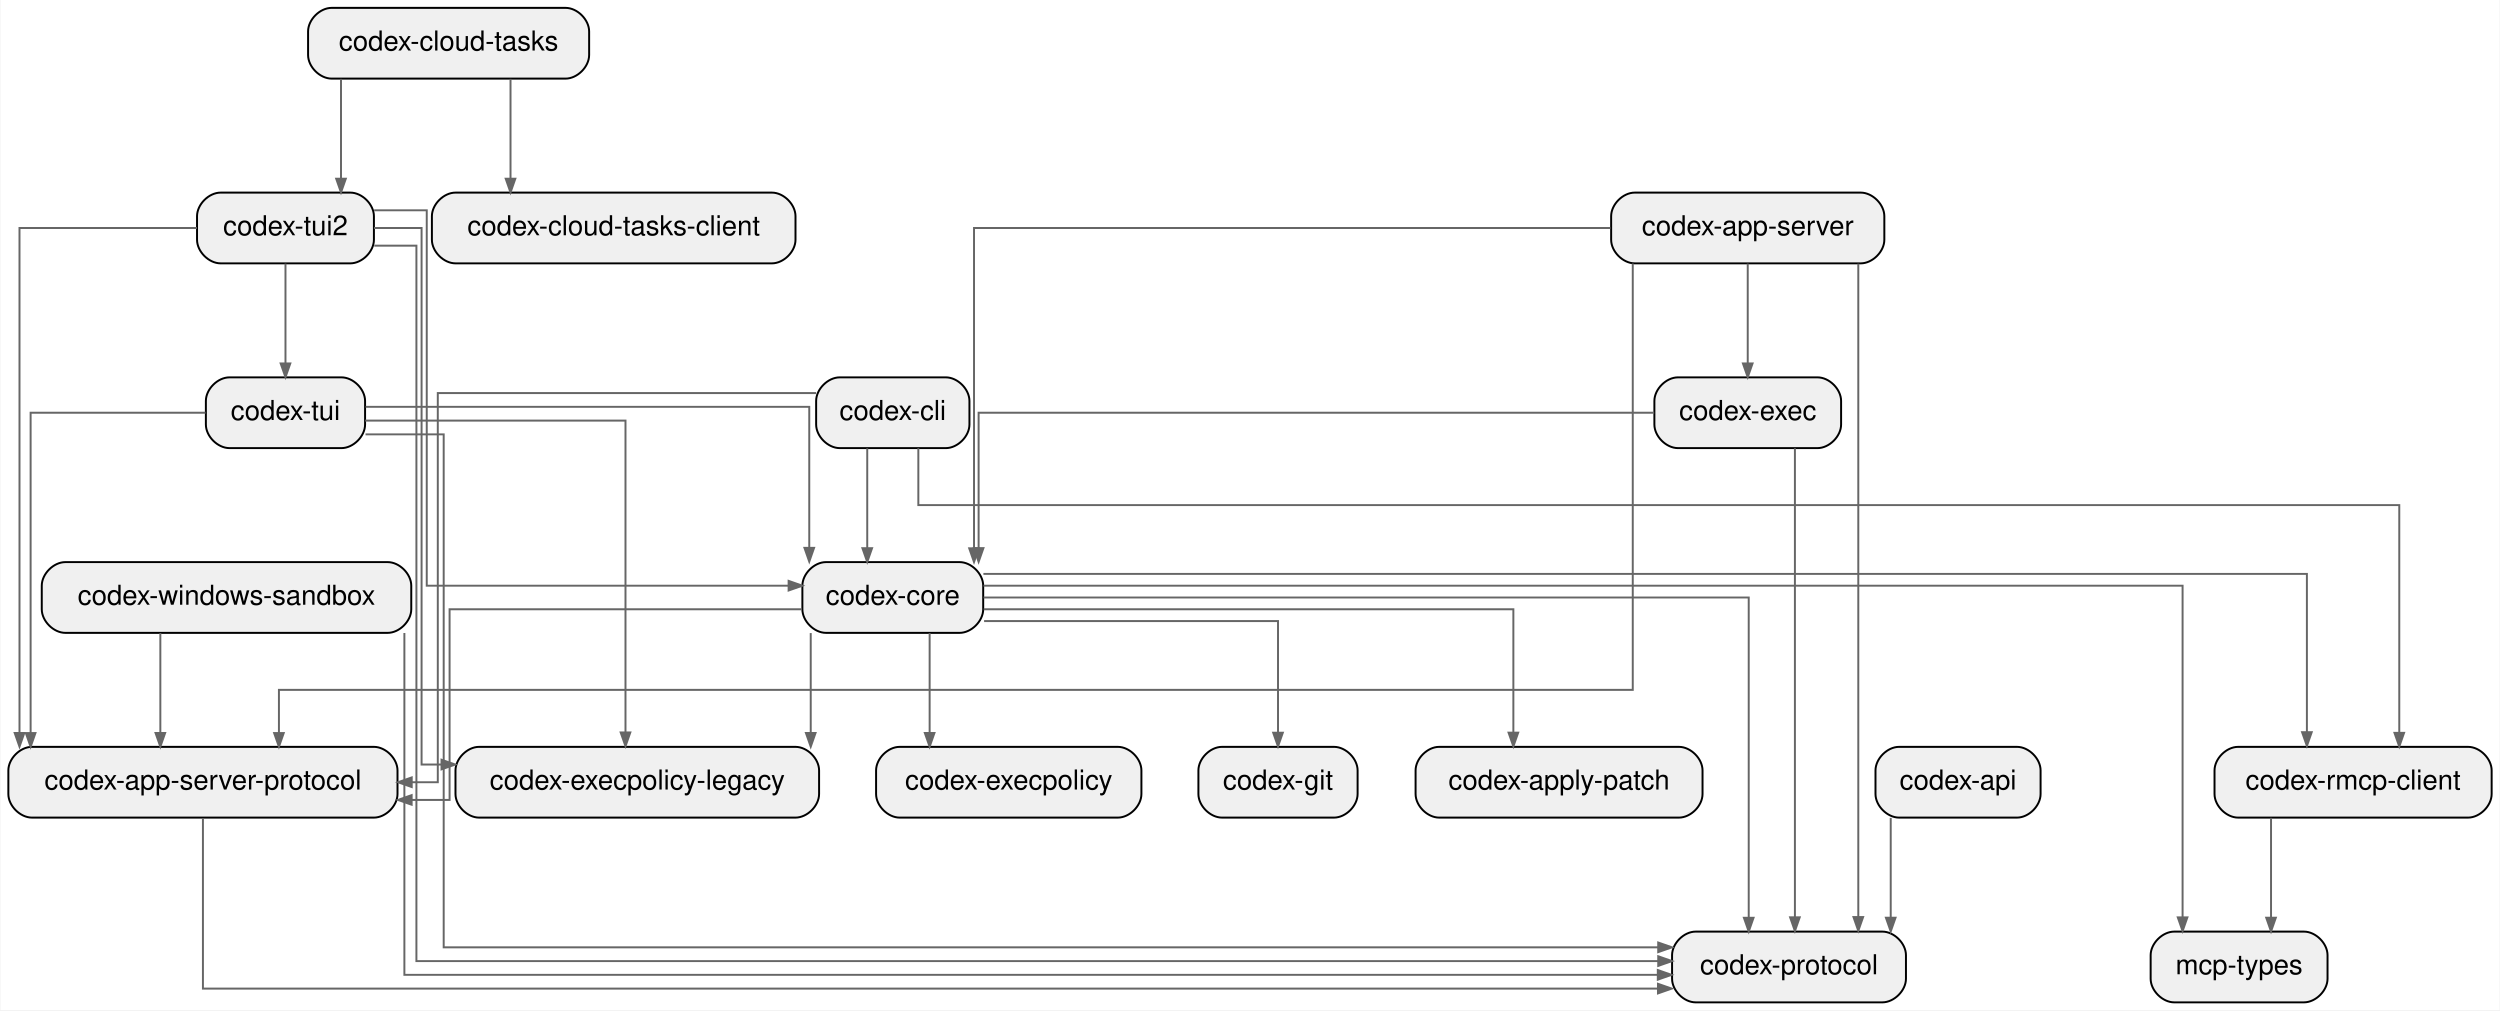
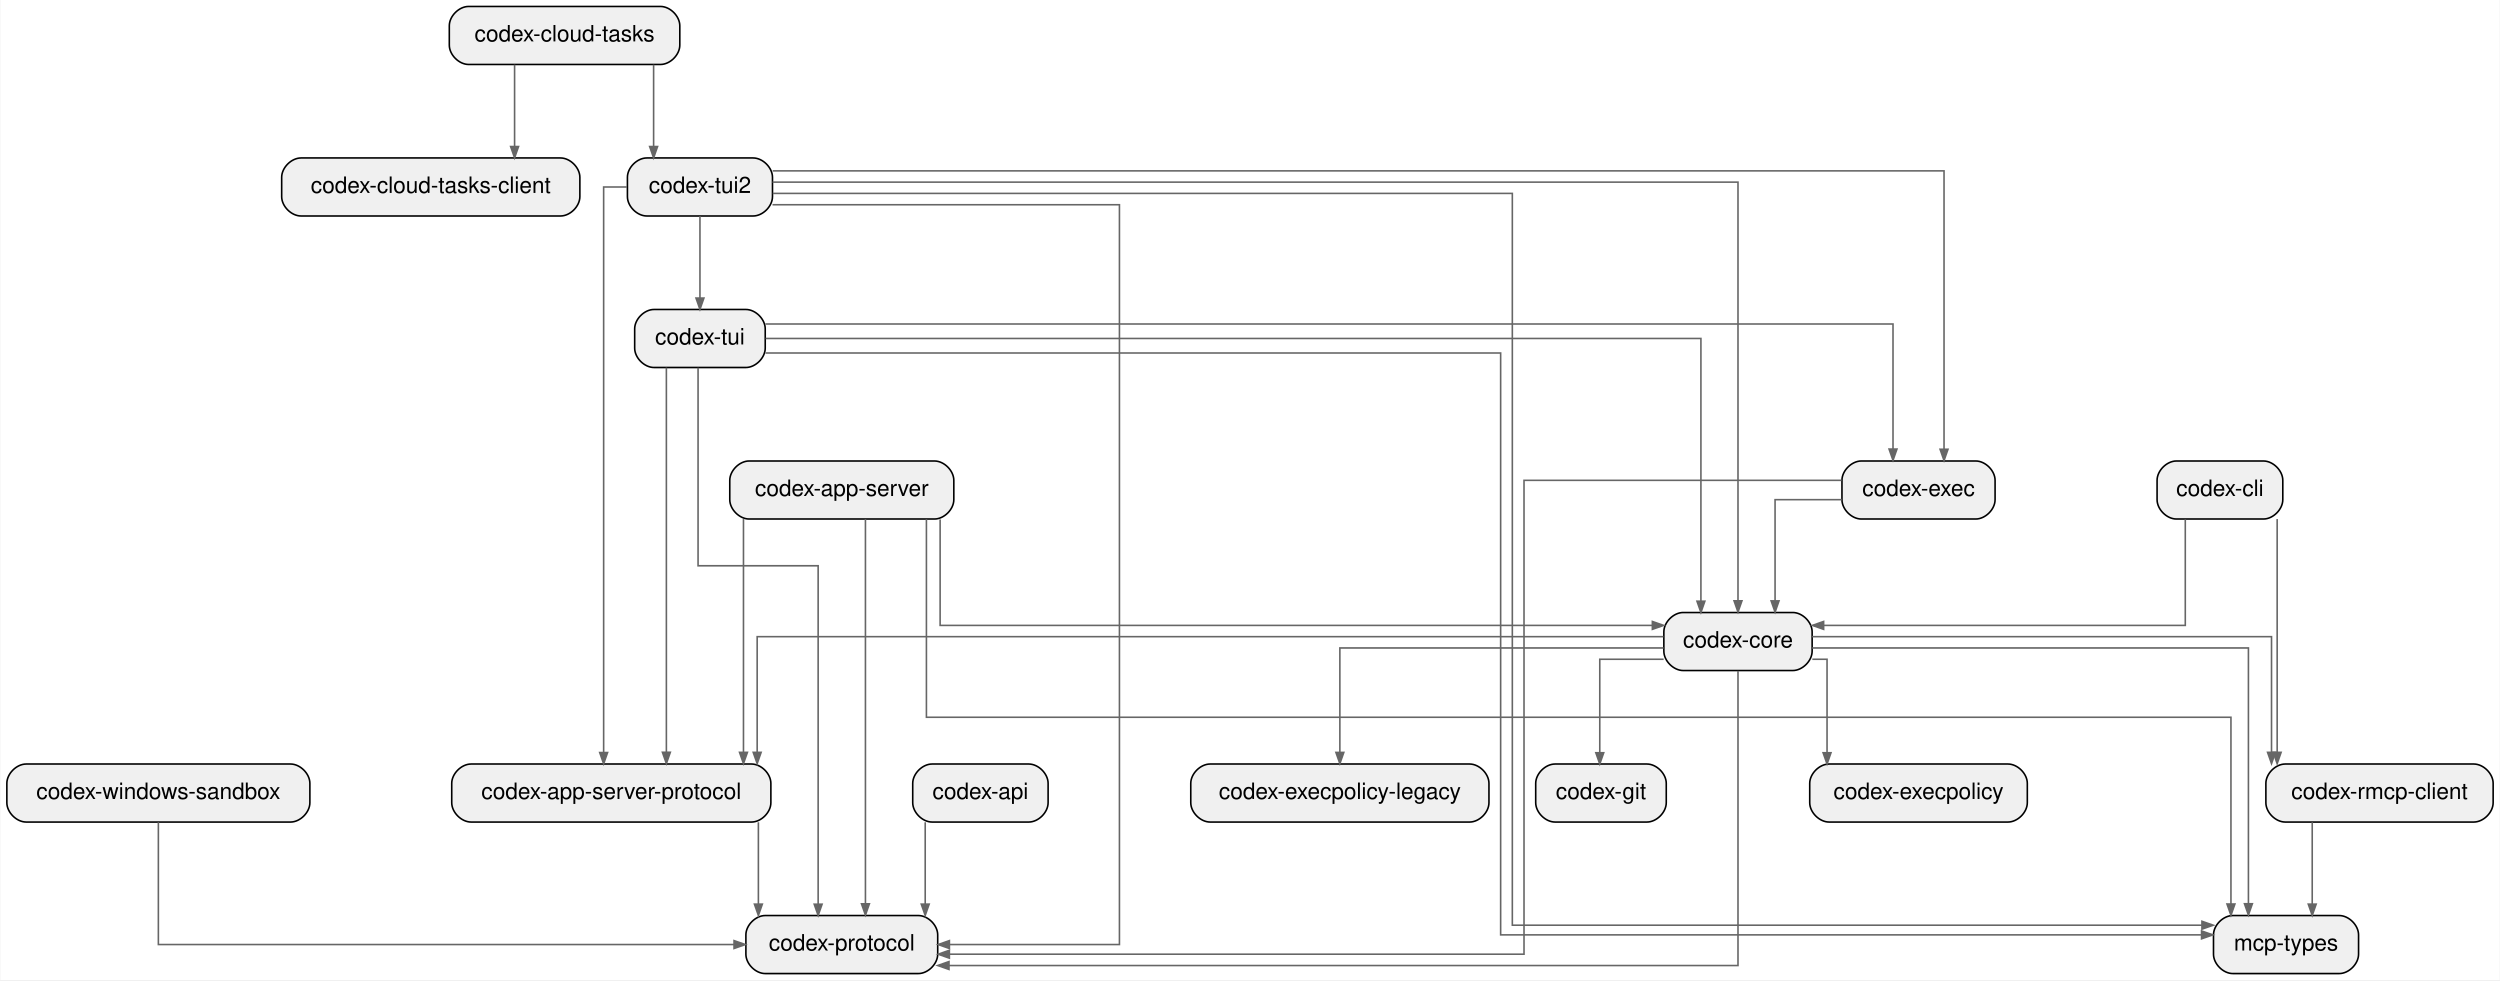
- <svg xmlns="http://www.w3.org/2000/svg" width="1272pt" height="514pt" viewBox="0.00 0.00 1271.50 514.00">
-   <g id="graph0" class="graph" transform="scale(1 1) rotate(0) translate(4 510)">
-     <polygon fill="white" stroke="transparent" points="-4,4 -4,-510 1267.5,-510 1267.5,4 -4,4" />
+ <svg xmlns="http://www.w3.org/2000/svg" width="1551pt" height="608pt" viewBox="0.00 0.00 1550.50 608.00">
+   <g id="graph0" class="graph" transform="scale(1 1) rotate(0) translate(4 604)">
+     <polygon fill="white" stroke="transparent" points="-4,4 -4,-604 1546.5,-604 1546.5,4 -4,4" />
    <g id="node1" class="node">
-       <path fill="#f0f0f0" stroke="black" d="M1022,-130C1022,-130 962,-130 962,-130 956,-130 950,-124 950,-118 950,-118 950,-106 950,-106 950,-100 956,-94 962,-94 962,-94 1022,-94 1022,-94 1028,-94 1034,-100 1034,-106 1034,-106 1034,-118 1034,-118 1034,-124 1028,-130 1022,-130" />
-       <text text-anchor="middle" x="992" y="-108.3" font-family="Helvetica,sans-Serif" font-size="14.00">codex-api</text>
+       <path fill="#f0f0f0" stroke="black" d="M634,-130C634,-130 574,-130 574,-130 568,-130 562,-124 562,-118 562,-118 562,-106 562,-106 562,-100 568,-94 574,-94 574,-94 634,-94 634,-94 640,-94 646,-100 646,-106 646,-106 646,-118 646,-118 646,-124 640,-130 634,-130" />
+       <text text-anchor="middle" x="604" y="-108.3" font-family="Helvetica,sans-Serif" font-size="14.00">codex-api</text>
+     </g>
+     <g id="node12" class="node">
+       <path fill="#f0f0f0" stroke="black" d="M565.5,-36C565.5,-36 470.5,-36 470.5,-36 464.5,-36 458.5,-30 458.5,-24 458.5,-24 458.5,-12 458.5,-12 458.5,-6 464.5,0 470.5,0 470.5,0 565.5,0 565.5,0 571.5,0 577.5,-6 577.5,-12 577.5,-12 577.5,-24 577.5,-24 577.5,-30 571.5,-36 565.5,-36" />
+       <text text-anchor="middle" x="518" y="-14.3" font-family="Helvetica,sans-Serif" font-size="14.00">codex-protocol</text>
+     </g>
+     <g id="edge1" class="edge">
+       <path fill="none" stroke="#666666" d="M569.75,-93.88C569.75,-93.88 569.75,-43.07 569.75,-43.07" />
+       <polygon fill="#666666" stroke="#666666" points="572.2,-43.07 569.75,-36.07 567.3,-43.07 572.2,-43.07" />
+     </g>
+     <g id="node2" class="node">
+       <path fill="#f0f0f0" stroke="black" d="M575.5,-318C575.5,-318 460.5,-318 460.5,-318 454.5,-318 448.5,-312 448.5,-306 448.5,-306 448.5,-294 448.5,-294 448.5,-288 454.5,-282 460.5,-282 460.5,-282 575.5,-282 575.5,-282 581.5,-282 587.5,-288 587.5,-294 587.5,-294 587.5,-306 587.5,-306 587.5,-312 581.5,-318 575.5,-318" />
+       <text text-anchor="middle" x="518" y="-296.3" font-family="Helvetica,sans-Serif" font-size="14.00">codex-app-server</text>
+     </g>
+     <g id="node3" class="node">
+       <path fill="#f0f0f0" stroke="black" d="M462,-130C462,-130 288,-130 288,-130 282,-130 276,-124 276,-118 276,-118 276,-106 276,-106 276,-100 282,-94 288,-94 288,-94 462,-94 462,-94 468,-94 474,-100 474,-106 474,-106 474,-118 474,-118 474,-124 468,-130 462,-130" />
+       <text text-anchor="middle" x="375" y="-108.3" font-family="Helvetica,sans-Serif" font-size="14.00">codex-app-server-protocol</text>
+     </g>
+     <g id="edge2" class="edge">
+       <path fill="none" stroke="#666666" d="M457,-281.97C457,-281.97 457,-137.25 457,-137.25" />
+       <polygon fill="#666666" stroke="#666666" points="459.45,-137.25 457,-130.25 454.55,-137.25 459.45,-137.25" />
+     </g>
+     <g id="node7" class="node">
+       <path fill="#f0f0f0" stroke="black" d="M1108,-224C1108,-224 1040,-224 1040,-224 1034,-224 1028,-218 1028,-212 1028,-212 1028,-200 1028,-200 1028,-194 1034,-188 1040,-188 1040,-188 1108,-188 1108,-188 1114,-188 1120,-194 1120,-200 1120,-200 1120,-212 1120,-212 1120,-218 1114,-224 1108,-224" />
+       <text text-anchor="middle" x="1074" y="-202.3" font-family="Helvetica,sans-Serif" font-size="14.00">codex-core</text>
+     </g>
+     <g id="edge3" class="edge">
+       <path fill="none" stroke="#666666" d="M579,-281.77C579,-257.07 579,-216 579,-216 579,-216 1020.88,-216 1020.88,-216" />
+       <polygon fill="#666666" stroke="#666666" points="1020.88,-218.45 1027.88,-216 1020.88,-213.55 1020.88,-218.45" />
+     </g>
+     <g id="edge4" class="edge">
+       <path fill="none" stroke="#666666" d="M532.67,-281.93C532.67,-281.93 532.67,-43.28 532.67,-43.28" />
+       <polygon fill="#666666" stroke="#666666" points="535.12,-43.28 532.67,-36.28 530.22,-43.28 535.12,-43.28" />
+     </g>
+     <g id="node17" class="node">
+       <path fill="#f0f0f0" stroke="black" d="M1447,-36C1447,-36 1381,-36 1381,-36 1375,-36 1369,-30 1369,-24 1369,-24 1369,-12 1369,-12 1369,-6 1375,0 1381,0 1381,0 1447,0 1447,0 1453,0 1459,-6 1459,-12 1459,-12 1459,-24 1459,-24 1459,-30 1453,-36 1447,-36" />
+       <text text-anchor="middle" x="1414" y="-14.3" font-family="Helvetica,sans-Serif" font-size="14.00">mcp-types</text>
+     </g>
+     <g id="edge5" class="edge">
+       <path fill="none" stroke="#666666" d="M570.5,-281.86C570.5,-243.77 570.5,-159 570.5,-159 570.5,-159 1379.83,-159 1379.83,-159 1379.83,-159 1379.83,-43.14 1379.83,-43.14" />
+       <polygon fill="#666666" stroke="#666666" points="1382.28,-43.14 1379.83,-36.14 1377.38,-43.14 1382.28,-43.14" />
+     </g>
+     <g id="edge6" class="edge">
+       <path fill="none" stroke="#666666" d="M466.25,-93.88C466.25,-93.88 466.25,-43.07 466.25,-43.07" />
+       <polygon fill="#666666" stroke="#666666" points="468.7,-43.07 466.25,-36.07 463.8,-43.07 468.7,-43.07" />
+     </g>
+     <g id="node4" class="node">
+       <path fill="#f0f0f0" stroke="black" d="M1400,-318C1400,-318 1346,-318 1346,-318 1340,-318 1334,-312 1334,-306 1334,-306 1334,-294 1334,-294 1334,-288 1340,-282 1346,-282 1346,-282 1400,-282 1400,-282 1406,-282 1412,-288 1412,-294 1412,-294 1412,-306 1412,-306 1412,-312 1406,-318 1400,-318" />
+       <text text-anchor="middle" x="1373" y="-296.3" font-family="Helvetica,sans-Serif" font-size="14.00">codex-cli</text>
+     </g>
+     <g id="edge7" class="edge">
+       <path fill="none" stroke="#666666" d="M1351.5,-281.77C1351.5,-257.07 1351.5,-216 1351.5,-216 1351.5,-216 1127.13,-216 1127.13,-216" />
+       <polygon fill="#666666" stroke="#666666" points="1127.14,-213.55 1120.13,-216 1127.13,-218.45 1127.14,-213.55" />
    </g>
    <g id="node13" class="node">
-       <path fill="#f0f0f0" stroke="black" d="M953.5,-36C953.5,-36 858.5,-36 858.5,-36 852.5,-36 846.5,-30 846.5,-24 846.5,-24 846.5,-12 846.5,-12 846.5,-6 852.5,0 858.5,0 858.5,0 953.5,0 953.5,0 959.5,0 965.5,-6 965.5,-12 965.5,-12 965.5,-24 965.5,-24 965.5,-30 959.5,-36 953.5,-36" />
-       <text text-anchor="middle" x="906" y="-14.3" font-family="Helvetica,sans-Serif" font-size="14.00">codex-protocol</text>
-     </g>
-     <g id="edge1" class="edge">
-       <path fill="none" stroke="#666666" d="M957.75,-93.88C957.75,-93.88 957.75,-43.07 957.75,-43.07" />
-       <polygon fill="#666666" stroke="#666666" points="960.2,-43.07 957.75,-36.07 955.3,-43.07 960.2,-43.07" />
-     </g>
-     <g id="node2" class="node">
-       <path fill="#f0f0f0" stroke="black" d="M942.5,-412C942.5,-412 827.5,-412 827.5,-412 821.5,-412 815.5,-406 815.5,-400 815.5,-400 815.5,-388 815.5,-388 815.5,-382 821.5,-376 827.5,-376 827.5,-376 942.5,-376 942.5,-376 948.5,-376 954.5,-382 954.5,-388 954.5,-388 954.5,-400 954.5,-400 954.5,-406 948.5,-412 942.5,-412" />
-       <text text-anchor="middle" x="885" y="-390.3" font-family="Helvetica,sans-Serif" font-size="14.00">codex-app-server</text>
-     </g>
-     <g id="node3" class="node">
-       <path fill="#f0f0f0" stroke="black" d="M186,-130C186,-130 12,-130 12,-130 6,-130 0,-124 0,-118 0,-118 0,-106 0,-106 0,-100 6,-94 12,-94 12,-94 186,-94 186,-94 192,-94 198,-100 198,-106 198,-106 198,-118 198,-118 198,-124 192,-130 186,-130" />
-       <text text-anchor="middle" x="99" y="-108.3" font-family="Helvetica,sans-Serif" font-size="14.00">codex-app-server-protocol</text>
-     </g>
-     <g id="edge2" class="edge">
-       <path fill="none" stroke="#666666" d="M826.5,-375.95C826.5,-320.92 826.5,-159 826.5,-159 826.5,-159 137.67,-159 137.67,-159 137.67,-159 137.67,-137.04 137.67,-137.04" />
-       <polygon fill="#666666" stroke="#666666" points="140.12,-137.04 137.67,-130.04 135.22,-137.04 140.12,-137.04" />
+       <path fill="#f0f0f0" stroke="black" d="M1530.5,-130C1530.5,-130 1413.5,-130 1413.5,-130 1407.5,-130 1401.5,-124 1401.5,-118 1401.5,-118 1401.5,-106 1401.5,-106 1401.5,-100 1407.5,-94 1413.5,-94 1413.5,-94 1530.5,-94 1530.5,-94 1536.5,-94 1542.5,-100 1542.5,-106 1542.5,-106 1542.5,-118 1542.5,-118 1542.5,-124 1536.5,-130 1530.5,-130" />
+       <text text-anchor="middle" x="1472" y="-108.3" font-family="Helvetica,sans-Serif" font-size="14.00">codex-rmcp-client</text>
+     </g>
+     <g id="edge8" class="edge">
+       <path fill="none" stroke="#666666" d="M1408.5,-281.97C1408.5,-281.97 1408.5,-137.25 1408.5,-137.25" />
+       <polygon fill="#666666" stroke="#666666" points="1410.95,-137.25 1408.5,-130.25 1406.05,-137.25 1410.95,-137.25" />
+     </g>
+     <g id="node5" class="node">
+       <path fill="#f0f0f0" stroke="black" d="M405.5,-600C405.5,-600 286.5,-600 286.5,-600 280.5,-600 274.5,-594 274.5,-588 274.5,-588 274.5,-576 274.5,-576 274.5,-570 280.5,-564 286.5,-564 286.5,-564 405.5,-564 405.5,-564 411.5,-564 417.5,-570 417.5,-576 417.5,-576 417.5,-588 417.5,-588 417.5,-594 411.5,-600 405.5,-600" />
+       <text text-anchor="middle" x="346" y="-578.3" font-family="Helvetica,sans-Serif" font-size="14.00">codex-cloud-tasks</text>
+     </g>
+     <g id="node6" class="node">
+       <path fill="#f0f0f0" stroke="black" d="M343.5,-506C343.5,-506 182.5,-506 182.5,-506 176.5,-506 170.5,-500 170.5,-494 170.5,-494 170.5,-482 170.5,-482 170.5,-476 176.5,-470 182.5,-470 182.5,-470 343.5,-470 343.5,-470 349.5,-470 355.5,-476 355.5,-482 355.5,-482 355.5,-494 355.5,-494 355.5,-500 349.5,-506 343.5,-506" />
+       <text text-anchor="middle" x="263" y="-484.3" font-family="Helvetica,sans-Serif" font-size="14.00">codex-cloud-tasks-client</text>
+     </g>
+     <g id="edge9" class="edge">
+       <path fill="none" stroke="#666666" d="M315,-563.88C315,-563.88 315,-513.07 315,-513.07" />
+       <polygon fill="#666666" stroke="#666666" points="317.45,-513.07 315,-506.07 312.55,-513.07 317.45,-513.07" />
+     </g>
+     <g id="node15" class="node">
+       <path fill="#f0f0f0" stroke="black" d="M463,-506C463,-506 397,-506 397,-506 391,-506 385,-500 385,-494 385,-494 385,-482 385,-482 385,-476 391,-470 397,-470 397,-470 463,-470 463,-470 469,-470 475,-476 475,-482 475,-482 475,-494 475,-494 475,-500 469,-506 463,-506" />
+       <text text-anchor="middle" x="430" y="-484.3" font-family="Helvetica,sans-Serif" font-size="14.00">codex-tui2</text>
+     </g>
+     <g id="edge10" class="edge">
+       <path fill="none" stroke="#666666" d="M401.25,-563.88C401.25,-563.88 401.25,-513.07 401.25,-513.07" />
+       <polygon fill="#666666" stroke="#666666" points="403.7,-513.07 401.25,-506.07 398.8,-513.07 403.7,-513.07" />
+     </g>
+     <g id="edge11" class="edge">
+       <path fill="none" stroke="#666666" d="M1027.76,-209C885.76,-209 465.5,-209 465.5,-209 465.5,-209 465.5,-137.24 465.5,-137.24" />
+       <polygon fill="#666666" stroke="#666666" points="467.95,-137.24 465.5,-130.24 463.05,-137.24 467.95,-137.24" />
+     </g>
+     <g id="node9" class="node">
+       <path fill="#f0f0f0" stroke="black" d="M1241.5,-130C1241.5,-130 1130.5,-130 1130.5,-130 1124.5,-130 1118.5,-124 1118.5,-118 1118.5,-118 1118.5,-106 1118.5,-106 1118.5,-100 1124.5,-94 1130.5,-94 1130.5,-94 1241.5,-94 1241.5,-94 1247.5,-94 1253.5,-100 1253.5,-106 1253.5,-106 1253.5,-118 1253.5,-118 1253.5,-124 1247.5,-130 1241.5,-130" />
+       <text text-anchor="middle" x="1186" y="-108.3" font-family="Helvetica,sans-Serif" font-size="14.00">codex-execpolicy</text>
+     </g>
+     <g id="edge12" class="edge">
+       <path fill="none" stroke="#666666" d="M1120.13,-195C1125.58,-195 1129.25,-195 1129.25,-195 1129.25,-195 1129.25,-137.01 1129.25,-137.01" />
+       <polygon fill="#666666" stroke="#666666" points="1131.7,-137.01 1129.25,-130.01 1126.8,-137.01 1131.7,-137.01" />
+     </g>
+     <g id="node10" class="node">
+       <path fill="#f0f0f0" stroke="black" d="M907.5,-130C907.5,-130 746.5,-130 746.5,-130 740.5,-130 734.5,-124 734.5,-118 734.5,-118 734.5,-106 734.5,-106 734.5,-100 740.5,-94 746.5,-94 746.5,-94 907.5,-94 907.5,-94 913.5,-94 919.5,-100 919.5,-106 919.5,-106 919.5,-118 919.5,-118 919.5,-124 913.5,-130 907.5,-130" />
+       <text text-anchor="middle" x="827" y="-108.3" font-family="Helvetica,sans-Serif" font-size="14.00">codex-execpolicy-legacy</text>
+     </g>
+     <g id="edge13" class="edge">
+       <path fill="none" stroke="#666666" d="M1027.83,-202C956.34,-202 827,-202 827,-202 827,-202 827,-137.21 827,-137.21" />
+       <polygon fill="#666666" stroke="#666666" points="829.45,-137.21 827,-130.21 824.55,-137.21 829.45,-137.21" />
+     </g>
+     <g id="node11" class="node">
+       <path fill="#f0f0f0" stroke="black" d="M1017.5,-130C1017.5,-130 960.5,-130 960.5,-130 954.5,-130 948.5,-124 948.5,-118 948.5,-118 948.5,-106 948.5,-106 948.5,-100 954.5,-94 960.5,-94 960.5,-94 1017.5,-94 1017.5,-94 1023.5,-94 1029.5,-100 1029.5,-106 1029.5,-106 1029.5,-118 1029.5,-118 1029.5,-124 1023.5,-130 1017.5,-130" />
+       <text text-anchor="middle" x="989" y="-108.3" font-family="Helvetica,sans-Serif" font-size="14.00">codex-git</text>
+     </g>
+     <g id="edge14" class="edge">
+       <path fill="none" stroke="#666666" d="M1027.86,-195C1007.57,-195 988.25,-195 988.25,-195 988.25,-195 988.25,-137.01 988.25,-137.01" />
+       <polygon fill="#666666" stroke="#666666" points="990.7,-137.01 988.25,-130.01 985.8,-137.01 990.7,-137.01" />
+     </g>
+     <g id="edge15" class="edge">
+       <path fill="none" stroke="#666666" d="M1074,-187.81C1074,-138.33 1074,-5 1074,-5 1074,-5 584.5,-5 584.5,-5" />
+       <polygon fill="#666666" stroke="#666666" points="584.5,-2.55 577.5,-5 584.5,-7.45 584.5,-2.55" />
+     </g>
+     <g id="edge16" class="edge">
+       <path fill="none" stroke="#666666" d="M1120.02,-209C1210.97,-209 1405,-209 1405,-209 1405,-209 1405,-137.24 1405,-137.24" />
+       <polygon fill="#666666" stroke="#666666" points="1407.45,-137.24 1405,-130.24 1402.55,-137.24 1407.45,-137.24" />
+     </g>
+     <g id="edge17" class="edge">
+       <path fill="none" stroke="#666666" d="M1120.05,-202C1207.87,-202 1390.67,-202 1390.67,-202 1390.67,-202 1390.67,-43.32 1390.67,-43.32" />
+       <polygon fill="#666666" stroke="#666666" points="1393.12,-43.32 1390.67,-36.32 1388.22,-43.32 1393.12,-43.32" />
    </g>
    <g id="node8" class="node">
-       <path fill="#f0f0f0" stroke="black" d="M484,-224C484,-224 416,-224 416,-224 410,-224 404,-218 404,-212 404,-212 404,-200 404,-200 404,-194 410,-188 416,-188 416,-188 484,-188 484,-188 490,-188 496,-194 496,-200 496,-200 496,-212 496,-212 496,-218 490,-224 484,-224" />
-       <text text-anchor="middle" x="450" y="-202.3" font-family="Helvetica,sans-Serif" font-size="14.00">codex-core</text>
-     </g>
-     <g id="edge3" class="edge">
-       <path fill="none" stroke="#666666" d="M815.07,-394C701.95,-394 491.33,-394 491.33,-394 491.33,-394 491.33,-231.03 491.33,-231.03" />
-       <polygon fill="#666666" stroke="#666666" points="493.78,-231.03 491.33,-224.03 488.88,-231.03 493.78,-231.03" />
-     </g>
-     <g id="node9" class="node">
-       <path fill="#f0f0f0" stroke="black" d="M920.5,-318C920.5,-318 849.5,-318 849.5,-318 843.5,-318 837.5,-312 837.5,-306 837.5,-306 837.5,-294 837.5,-294 837.5,-288 843.5,-282 849.5,-282 849.5,-282 920.5,-282 920.5,-282 926.5,-282 932.5,-288 932.5,-294 932.5,-294 932.5,-306 932.5,-306 932.5,-312 926.5,-318 920.5,-318" />
-       <text text-anchor="middle" x="885" y="-296.3" font-family="Helvetica,sans-Serif" font-size="14.00">codex-exec</text>
-     </g>
-     <g id="edge4" class="edge">
-       <path fill="none" stroke="#666666" d="M885,-375.88C885,-375.88 885,-325.07 885,-325.07" />
-       <polygon fill="#666666" stroke="#666666" points="887.45,-325.07 885,-318.07 882.55,-325.07 887.45,-325.07" />
-     </g>
-     <g id="edge5" class="edge">
-       <path fill="none" stroke="#666666" d="M941.25,-375.86C941.25,-375.86 941.25,-43.39 941.25,-43.39" />
-       <polygon fill="#666666" stroke="#666666" points="943.7,-43.39 941.25,-36.39 938.8,-43.39 943.7,-43.39" />
-     </g>
-     <g id="edge6" class="edge">
-       <path fill="none" stroke="#666666" d="M99,-93.71C99,-63.63 99,-7 99,-7 99,-7 839.33,-7 839.33,-7" />
-       <polygon fill="#666666" stroke="#666666" points="839.33,-9.45 846.33,-7 839.33,-4.55 839.33,-9.45" />
-     </g>
-     <g id="node4" class="node">
-       <path fill="#f0f0f0" stroke="black" d="M850,-130C850,-130 728,-130 728,-130 722,-130 716,-124 716,-118 716,-118 716,-106 716,-106 716,-100 722,-94 728,-94 728,-94 850,-94 850,-94 856,-94 862,-100 862,-106 862,-106 862,-118 862,-118 862,-124 856,-130 850,-130" />
-       <text text-anchor="middle" x="789" y="-108.3" font-family="Helvetica,sans-Serif" font-size="14.00">codex-apply-patch</text>
-     </g>
-     <g id="node5" class="node">
-       <path fill="#f0f0f0" stroke="black" d="M477,-318C477,-318 423,-318 423,-318 417,-318 411,-312 411,-306 411,-306 411,-294 411,-294 411,-288 417,-282 423,-282 423,-282 477,-282 477,-282 483,-282 489,-288 489,-294 489,-294 489,-306 489,-306 489,-312 483,-318 477,-318" />
-       <text text-anchor="middle" x="450" y="-296.3" font-family="Helvetica,sans-Serif" font-size="14.00">codex-cli</text>
-     </g>
-     <g id="edge7" class="edge">
-       <path fill="none" stroke="#666666" d="M410.99,-310C345.02,-310 218.5,-310 218.5,-310 218.5,-310 218.5,-112 218.5,-112 218.5,-112 205.23,-112 205.23,-112" />
-       <polygon fill="#666666" stroke="#666666" points="205.23,-109.55 198.23,-112 205.23,-114.45 205.23,-109.55" />
-     </g>
-     <g id="edge8" class="edge">
-       <path fill="none" stroke="#666666" d="M437,-281.88C437,-281.88 437,-231.07 437,-231.07" />
-       <polygon fill="#666666" stroke="#666666" points="439.45,-231.07 437,-224.07 434.55,-231.07 439.45,-231.07" />
+       <path fill="#f0f0f0" stroke="black" d="M1221.5,-318C1221.5,-318 1150.5,-318 1150.5,-318 1144.5,-318 1138.5,-312 1138.5,-306 1138.5,-306 1138.5,-294 1138.5,-294 1138.5,-288 1144.5,-282 1150.5,-282 1150.5,-282 1221.5,-282 1221.5,-282 1227.5,-282 1233.5,-288 1233.5,-294 1233.5,-294 1233.5,-306 1233.5,-306 1233.5,-312 1227.5,-318 1221.5,-318" />
+       <text text-anchor="middle" x="1186" y="-296.3" font-family="Helvetica,sans-Serif" font-size="14.00">codex-exec</text>
+     </g>
+     <g id="edge18" class="edge">
+       <path fill="none" stroke="#666666" d="M1138.37,-294C1117.21,-294 1097,-294 1097,-294 1097,-294 1097,-231.23 1097,-231.23" />
+       <polygon fill="#666666" stroke="#666666" points="1099.45,-231.23 1097,-224.23 1094.55,-231.23 1099.45,-231.23" />
+     </g>
+     <g id="edge19" class="edge">
+       <path fill="none" stroke="#666666" d="M1138.23,-306C1067,-306 941.25,-306 941.25,-306 941.25,-306 941.25,-12 941.25,-12 941.25,-12 584.74,-12 584.74,-12" />
+       <polygon fill="#666666" stroke="#666666" points="584.74,-9.55 577.74,-12 584.74,-14.45 584.74,-9.55" />
+     </g>
+     <g id="edge20" class="edge">
+       <path fill="none" stroke="#666666" d="M1430.25,-93.88C1430.25,-93.88 1430.25,-43.07 1430.25,-43.07" />
+       <polygon fill="#666666" stroke="#666666" points="1432.7,-43.07 1430.25,-36.07 1427.8,-43.07 1432.7,-43.07" />
    </g>
    <g id="node14" class="node">
-       <path fill="#f0f0f0" stroke="black" d="M1251.5,-130C1251.5,-130 1134.5,-130 1134.5,-130 1128.5,-130 1122.5,-124 1122.5,-118 1122.5,-118 1122.5,-106 1122.5,-106 1122.5,-100 1128.5,-94 1134.5,-94 1134.5,-94 1251.5,-94 1251.5,-94 1257.5,-94 1263.5,-100 1263.5,-106 1263.5,-106 1263.5,-118 1263.5,-118 1263.5,-124 1257.5,-130 1251.5,-130" />
-       <text text-anchor="middle" x="1193" y="-108.3" font-family="Helvetica,sans-Serif" font-size="14.00">codex-rmcp-client</text>
-     </g>
-     <g id="edge9" class="edge">
-       <path fill="none" stroke="#666666" d="M463,-281.96C463,-268.71 463,-253 463,-253 463,-253 1216.5,-253 1216.5,-253 1216.5,-253 1216.5,-137.14 1216.5,-137.14" />
-       <polygon fill="#666666" stroke="#666666" points="1218.95,-137.14 1216.5,-130.14 1214.05,-137.14 1218.95,-137.14" />
-     </g>
-     <g id="node6" class="node">
-       <path fill="#f0f0f0" stroke="black" d="M283.5,-506C283.5,-506 164.5,-506 164.5,-506 158.5,-506 152.5,-500 152.5,-494 152.5,-494 152.5,-482 152.5,-482 152.5,-476 158.5,-470 164.5,-470 164.5,-470 283.5,-470 283.5,-470 289.5,-470 295.5,-476 295.5,-482 295.5,-482 295.5,-494 295.5,-494 295.5,-500 289.5,-506 283.5,-506" />
-       <text text-anchor="middle" x="224" y="-484.3" font-family="Helvetica,sans-Serif" font-size="14.00">codex-cloud-tasks</text>
-     </g>
-     <g id="node7" class="node">
-       <path fill="#f0f0f0" stroke="black" d="M388.5,-412C388.5,-412 227.5,-412 227.5,-412 221.5,-412 215.5,-406 215.5,-400 215.5,-400 215.5,-388 215.5,-388 215.5,-382 221.5,-376 227.5,-376 227.5,-376 388.5,-376 388.5,-376 394.5,-376 400.5,-382 400.5,-388 400.5,-388 400.5,-400 400.5,-400 400.5,-406 394.5,-412 388.5,-412" />
-       <text text-anchor="middle" x="308" y="-390.3" font-family="Helvetica,sans-Serif" font-size="14.00">codex-cloud-tasks-client</text>
-     </g>
-     <g id="edge10" class="edge">
-       <path fill="none" stroke="#666666" d="M255.5,-469.88C255.5,-469.88 255.5,-419.07 255.5,-419.07" />
-       <polygon fill="#666666" stroke="#666666" points="257.95,-419.07 255.5,-412.07 253.05,-419.07 257.95,-419.07" />
+       <path fill="#f0f0f0" stroke="black" d="M458.5,-412C458.5,-412 401.5,-412 401.5,-412 395.5,-412 389.5,-406 389.5,-400 389.5,-400 389.5,-388 389.5,-388 389.5,-382 395.5,-376 401.5,-376 401.5,-376 458.5,-376 458.5,-376 464.5,-376 470.5,-382 470.5,-388 470.5,-388 470.5,-400 470.5,-400 470.5,-406 464.5,-412 458.5,-412" />
+       <text text-anchor="middle" x="430" y="-390.3" font-family="Helvetica,sans-Serif" font-size="14.00">codex-tui</text>
+     </g>
+     <g id="edge21" class="edge">
+       <path fill="none" stroke="#666666" d="M409.17,-375.93C409.17,-375.93 409.17,-137.28 409.17,-137.28" />
+       <polygon fill="#666666" stroke="#666666" points="411.62,-137.28 409.17,-130.28 406.72,-137.28 411.62,-137.28" />
+     </g>
+     <g id="edge22" class="edge">
+       <path fill="none" stroke="#666666" d="M470.75,-394C608.9,-394 1051,-394 1051,-394 1051,-394 1051,-231.03 1051,-231.03" />
+       <polygon fill="#666666" stroke="#666666" points="1053.45,-231.03 1051,-224.03 1048.55,-231.03 1053.45,-231.03" />
+     </g>
+     <g id="edge23" class="edge">
+       <path fill="none" stroke="#666666" d="M470.58,-403C625.4,-403 1170.17,-403 1170.17,-403 1170.17,-403 1170.17,-325.41 1170.17,-325.41" />
+       <polygon fill="#666666" stroke="#666666" points="1172.62,-325.41 1170.17,-318.41 1167.72,-325.41 1172.62,-325.41" />
+     </g>
+     <g id="edge24" class="edge">
+       <path fill="none" stroke="#666666" d="M428.83,-375.86C428.83,-337.77 428.83,-253 428.83,-253 428.83,-253 503.33,-253 503.33,-253 503.33,-253 503.33,-43.05 503.33,-43.05" />
+       <polygon fill="#666666" stroke="#666666" points="505.78,-43.05 503.33,-36.05 500.88,-43.05 505.78,-43.05" />
+     </g>
+     <g id="edge25" class="edge">
+       <path fill="none" stroke="#666666" d="M470.65,-385C589.29,-385 926.75,-385 926.75,-385 926.75,-385 926.75,-24 926.75,-24 926.75,-24 1361.6,-24 1361.6,-24" />
+       <polygon fill="#666666" stroke="#666666" points="1361.6,-26.45 1368.6,-24 1361.6,-21.55 1361.6,-26.45" />
+     </g>
+     <g id="edge26" class="edge">
+       <path fill="none" stroke="#666666" d="M384.71,-488C376.38,-488 370.25,-488 370.25,-488 370.25,-488 370.25,-137.14 370.25,-137.14" />
+       <polygon fill="#666666" stroke="#666666" points="372.7,-137.14 370.25,-130.14 367.8,-137.14 372.7,-137.14" />
+     </g>
+     <g id="edge27" class="edge">
+       <path fill="none" stroke="#666666" d="M475.03,-491C621.35,-491 1074,-491 1074,-491 1074,-491 1074,-231.26 1074,-231.26" />
+       <polygon fill="#666666" stroke="#666666" points="1076.45,-231.26 1074,-224.26 1071.55,-231.26 1076.45,-231.26" />
+     </g>
+     <g id="edge28" class="edge">
+       <path fill="none" stroke="#666666" d="M475.12,-498C640.2,-498 1201.83,-498 1201.83,-498 1201.83,-498 1201.83,-325.27 1201.83,-325.27" />
+       <polygon fill="#666666" stroke="#666666" points="1204.28,-325.27 1201.83,-318.27 1199.38,-325.27 1204.28,-325.27" />
+     </g>
+     <g id="edge29" class="edge">
+       <path fill="none" stroke="#666666" d="M475.03,-477C549.52,-477 690.25,-477 690.25,-477 690.25,-477 690.25,-18 690.25,-18 690.25,-18 584.76,-18 584.76,-18" />
+       <polygon fill="#666666" stroke="#666666" points="584.76,-15.55 577.76,-18 584.76,-20.45 584.76,-15.55" />
+     </g>
+     <g id="edge30" class="edge">
+       <path fill="none" stroke="#666666" d="M430,-469.88C430,-469.88 430,-419.07 430,-419.07" />
+       <polygon fill="#666666" stroke="#666666" points="432.45,-419.07 430,-412.07 427.55,-419.07 432.45,-419.07" />
+     </g>
+     <g id="edge31" class="edge">
+       <path fill="none" stroke="#666666" d="M475.17,-484C598.88,-484 934,-484 934,-484 934,-484 934,-30 934,-30 934,-30 1361.84,-30 1361.84,-30" />
+       <polygon fill="#666666" stroke="#666666" points="1361.84,-32.45 1368.84,-30 1361.84,-27.55 1361.84,-32.45" />
    </g>
    <g id="node16" class="node">
-       <path fill="#f0f0f0" stroke="black" d="M174,-412C174,-412 108,-412 108,-412 102,-412 96,-406 96,-400 96,-400 96,-388 96,-388 96,-382 102,-376 108,-376 108,-376 174,-376 174,-376 180,-376 186,-382 186,-388 186,-388 186,-400 186,-400 186,-406 180,-412 174,-412" />
-       <text text-anchor="middle" x="141" y="-390.3" font-family="Helvetica,sans-Serif" font-size="14.00">codex-tui2</text>
-     </g>
-     <g id="edge11" class="edge">
-       <path fill="none" stroke="#666666" d="M169.25,-469.88C169.25,-469.88 169.25,-419.07 169.25,-419.07" />
-       <polygon fill="#666666" stroke="#666666" points="171.7,-419.07 169.25,-412.07 166.8,-419.07 171.7,-419.07" />
-     </g>
-     <g id="edge12" class="edge">
-       <path fill="none" stroke="#666666" d="M403.82,-200C337.85,-200 224.5,-200 224.5,-200 224.5,-200 224.5,-103 224.5,-103 224.5,-103 205.19,-103 205.19,-103" />
-       <polygon fill="#666666" stroke="#666666" points="205.19,-100.55 198.19,-103 205.19,-105.45 205.19,-100.55" />
-     </g>
-     <g id="edge13" class="edge">
-       <path fill="none" stroke="#666666" d="M496.25,-200C583.95,-200 765.75,-200 765.75,-200 765.75,-200 765.75,-137.23 765.75,-137.23" />
-       <polygon fill="#666666" stroke="#666666" points="768.2,-137.23 765.75,-130.23 763.3,-137.23 768.2,-137.23" />
-     </g>
-     <g id="node10" class="node">
-       <path fill="#f0f0f0" stroke="black" d="M564.5,-130C564.5,-130 453.5,-130 453.5,-130 447.5,-130 441.5,-124 441.5,-118 441.5,-118 441.5,-106 441.5,-106 441.5,-100 447.5,-94 453.5,-94 453.5,-94 564.5,-94 564.5,-94 570.5,-94 576.5,-100 576.5,-106 576.5,-106 576.5,-118 576.5,-118 576.5,-124 570.5,-130 564.5,-130" />
-       <text text-anchor="middle" x="509" y="-108.3" font-family="Helvetica,sans-Serif" font-size="14.00">codex-execpolicy</text>
-     </g>
-     <g id="edge14" class="edge">
-       <path fill="none" stroke="#666666" d="M468.75,-187.88C468.75,-187.88 468.75,-137.07 468.75,-137.07" />
-       <polygon fill="#666666" stroke="#666666" points="471.2,-137.07 468.75,-130.07 466.3,-137.07 471.2,-137.07" />
-     </g>
-     <g id="node11" class="node">
-       <path fill="#f0f0f0" stroke="black" d="M400.5,-130C400.5,-130 239.5,-130 239.5,-130 233.5,-130 227.5,-124 227.5,-118 227.5,-118 227.5,-106 227.5,-106 227.5,-100 233.5,-94 239.5,-94 239.5,-94 400.5,-94 400.5,-94 406.5,-94 412.5,-100 412.5,-106 412.5,-106 412.5,-118 412.5,-118 412.5,-124 406.5,-130 400.5,-130" />
-       <text text-anchor="middle" x="320" y="-108.3" font-family="Helvetica,sans-Serif" font-size="14.00">codex-execpolicy-legacy</text>
-     </g>
-     <g id="edge15" class="edge">
-       <path fill="none" stroke="#666666" d="M408.25,-187.88C408.25,-187.88 408.25,-137.07 408.25,-137.07" />
-       <polygon fill="#666666" stroke="#666666" points="410.7,-137.07 408.25,-130.07 405.8,-137.07 410.7,-137.07" />
-     </g>
-     <g id="node12" class="node">
-       <path fill="#f0f0f0" stroke="black" d="M674.5,-130C674.5,-130 617.5,-130 617.5,-130 611.5,-130 605.5,-124 605.5,-118 605.5,-118 605.5,-106 605.5,-106 605.5,-100 611.5,-94 617.5,-94 617.5,-94 674.5,-94 674.5,-94 680.5,-94 686.5,-100 686.5,-106 686.5,-106 686.5,-118 686.5,-118 686.5,-124 680.5,-130 674.5,-130" />
-       <text text-anchor="middle" x="646" y="-108.3" font-family="Helvetica,sans-Serif" font-size="14.00">codex-git</text>
-     </g>
-     <g id="edge16" class="edge">
-       <path fill="none" stroke="#666666" d="M496.45,-194C554.41,-194 646,-194 646,-194 646,-194 646,-137.2 646,-137.2" />
-       <polygon fill="#666666" stroke="#666666" points="648.45,-137.2 646,-130.2 643.55,-137.2 648.45,-137.2" />
-     </g>
-     <g id="edge17" class="edge">
-       <path fill="none" stroke="#666666" d="M496.19,-206C608.28,-206 885.5,-206 885.5,-206 885.5,-206 885.5,-43.03 885.5,-43.03" />
-       <polygon fill="#666666" stroke="#666666" points="887.95,-43.03 885.5,-36.03 883.05,-43.03 887.95,-43.03" />
-     </g>
-     <g id="edge18" class="edge">
-       <path fill="none" stroke="#666666" d="M496.1,-218C654.9,-218 1169.5,-218 1169.5,-218 1169.5,-218 1169.5,-137.46 1169.5,-137.46" />
-       <polygon fill="#666666" stroke="#666666" points="1171.95,-137.46 1169.5,-130.46 1167.05,-137.46 1171.95,-137.46" />
-     </g>
-     <g id="node18" class="node">
-       <path fill="#f0f0f0" stroke="black" d="M1168,-36C1168,-36 1102,-36 1102,-36 1096,-36 1090,-30 1090,-24 1090,-24 1090,-12 1090,-12 1090,-6 1096,0 1102,0 1102,0 1168,0 1168,0 1174,0 1180,-6 1180,-12 1180,-12 1180,-24 1180,-24 1180,-30 1174,-36 1168,-36" />
-       <text text-anchor="middle" x="1135" y="-14.3" font-family="Helvetica,sans-Serif" font-size="14.00">mcp-types</text>
-     </g>
-     <g id="edge19" class="edge">
-       <path fill="none" stroke="#666666" d="M496.15,-212C645.52,-212 1106.25,-212 1106.25,-212 1106.25,-212 1106.25,-43.25 1106.25,-43.25" />
-       <polygon fill="#666666" stroke="#666666" points="1108.7,-43.25 1106.25,-36.25 1103.8,-43.25 1108.7,-43.25" />
-     </g>
-     <g id="edge20" class="edge">
-       <path fill="none" stroke="#666666" d="M837.41,-300C733.12,-300 493.67,-300 493.67,-300 493.67,-300 493.67,-231.12 493.67,-231.12" />
-       <polygon fill="#666666" stroke="#666666" points="496.12,-231.12 493.67,-224.12 491.22,-231.12 496.12,-231.12" />
-     </g>
-     <g id="edge21" class="edge">
-       <path fill="none" stroke="#666666" d="M909,-281.93C909,-281.93 909,-43.28 909,-43.28" />
-       <polygon fill="#666666" stroke="#666666" points="911.45,-43.28 909,-36.28 906.55,-43.28 911.45,-43.28" />
-     </g>
-     <g id="edge22" class="edge">
-       <path fill="none" stroke="#666666" d="M1151.25,-93.88C1151.25,-93.88 1151.25,-43.07 1151.25,-43.07" />
-       <polygon fill="#666666" stroke="#666666" points="1153.7,-43.07 1151.25,-36.07 1148.8,-43.07 1153.7,-43.07" />
-     </g>
-     <g id="node15" class="node">
-       <path fill="#f0f0f0" stroke="black" d="M169.5,-318C169.5,-318 112.5,-318 112.5,-318 106.5,-318 100.5,-312 100.5,-306 100.5,-306 100.5,-294 100.5,-294 100.5,-288 106.5,-282 112.5,-282 112.5,-282 169.5,-282 169.5,-282 175.5,-282 181.5,-288 181.5,-294 181.5,-294 181.5,-306 181.5,-306 181.5,-312 175.5,-318 169.5,-318" />
-       <text text-anchor="middle" x="141" y="-296.3" font-family="Helvetica,sans-Serif" font-size="14.00">codex-tui</text>
-     </g>
-     <g id="edge23" class="edge">
-       <path fill="none" stroke="#666666" d="M100.33,-300C62.3,-300 11.33,-300 11.33,-300 11.33,-300 11.33,-137.03 11.33,-137.03" />
-       <polygon fill="#666666" stroke="#666666" points="13.78,-137.03 11.33,-130.03 8.88,-137.03 13.78,-137.03" />
-     </g>
-     <g id="edge24" class="edge">
-       <path fill="none" stroke="#666666" d="M181.77,-303C256.42,-303 407.5,-303 407.5,-303 407.5,-303 407.5,-231.24 407.5,-231.24" />
-       <polygon fill="#666666" stroke="#666666" points="409.95,-231.24 407.5,-224.24 405.05,-231.24 409.95,-231.24" />
-     </g>
-     <g id="edge25" class="edge">
-       <path fill="none" stroke="#666666" d="M181.56,-296C232.69,-296 314,-296 314,-296 314,-296 314,-137.32 314,-137.32" />
-       <polygon fill="#666666" stroke="#666666" points="316.45,-137.32 314,-130.32 311.55,-137.32 316.45,-137.32" />
-     </g>
-     <g id="edge26" class="edge">
-       <path fill="none" stroke="#666666" d="M181.72,-289C201.69,-289 221.5,-289 221.5,-289 221.5,-289 221.5,-28 221.5,-28 221.5,-28 839.45,-28 839.45,-28" />
-       <polygon fill="#666666" stroke="#666666" points="839.45,-30.45 846.45,-28 839.45,-25.55 839.45,-30.45" />
-     </g>
-     <g id="edge27" class="edge">
-       <path fill="none" stroke="#666666" d="M95.94,-394C56.57,-394 5.67,-394 5.67,-394 5.67,-394 5.67,-137.07 5.67,-137.07" />
-       <polygon fill="#666666" stroke="#666666" points="8.12,-137.07 5.67,-130.07 3.22,-137.07 8.12,-137.07" />
-     </g>
-     <g id="edge28" class="edge">
-       <path fill="none" stroke="#666666" d="M186.11,-403C200.55,-403 212.88,-403 212.88,-403 212.88,-403 212.88,-212 212.88,-212 212.88,-212 397,-212 397,-212" />
-       <polygon fill="#666666" stroke="#666666" points="397,-214.45 404,-212 397,-209.55 397,-214.45" />
-     </g>
-     <g id="edge29" class="edge">
-       <path fill="none" stroke="#666666" d="M186.03,-394C199.26,-394 210.25,-394 210.25,-394 210.25,-394 210.25,-121 210.25,-121 210.25,-121 220.4,-121 220.4,-121" />
-       <polygon fill="#666666" stroke="#666666" points="220.4,-123.45 227.4,-121 220.4,-118.55 220.4,-123.45" />
-     </g>
-     <g id="edge30" class="edge">
-       <path fill="none" stroke="#666666" d="M186.18,-385C198.06,-385 207.62,-385 207.62,-385 207.62,-385 207.62,-21 207.62,-21 207.62,-21 839.46,-21 839.46,-21" />
-       <polygon fill="#666666" stroke="#666666" points="839.46,-23.45 846.46,-21 839.46,-18.55 839.46,-23.45" />
-     </g>
-     <g id="edge31" class="edge">
-       <path fill="none" stroke="#666666" d="M141,-375.88C141,-375.88 141,-325.07 141,-325.07" />
-       <polygon fill="#666666" stroke="#666666" points="143.45,-325.07 141,-318.07 138.55,-325.07 143.45,-325.07" />
-     </g>
-     <g id="node17" class="node">
-       <path fill="#f0f0f0" stroke="black" d="M193,-224C193,-224 29,-224 29,-224 23,-224 17,-218 17,-212 17,-212 17,-200 17,-200 17,-194 23,-188 29,-188 29,-188 193,-188 193,-188 199,-188 205,-194 205,-200 205,-200 205,-212 205,-212 205,-218 199,-224 193,-224" />
-       <text text-anchor="middle" x="111" y="-202.3" font-family="Helvetica,sans-Serif" font-size="14.00">codex-windows-sandbox</text>
+       <path fill="#f0f0f0" stroke="black" d="M176,-130C176,-130 12,-130 12,-130 6,-130 0,-124 0,-118 0,-118 0,-106 0,-106 0,-100 6,-94 12,-94 12,-94 176,-94 176,-94 182,-94 188,-100 188,-106 188,-106 188,-118 188,-118 188,-124 182,-130 176,-130" />
+       <text text-anchor="middle" x="94" y="-108.3" font-family="Helvetica,sans-Serif" font-size="14.00">codex-windows-sandbox</text>
    </g>
    <g id="edge32" class="edge">
-       <path fill="none" stroke="#666666" d="M77.33,-187.88C77.33,-187.88 77.33,-137.07 77.33,-137.07" />
-       <polygon fill="#666666" stroke="#666666" points="79.78,-137.07 77.33,-130.07 74.88,-137.07 79.78,-137.07" />
-     </g>
-     <g id="edge33" class="edge">
-       <path fill="none" stroke="#666666" d="M201.5,-187.94C201.5,-140.14 201.5,-14 201.5,-14 201.5,-14 839.24,-14 839.24,-14" />
-       <polygon fill="#666666" stroke="#666666" points="839.24,-16.45 846.24,-14 839.24,-11.55 839.24,-16.45" />
+       <path fill="none" stroke="#666666" d="M94,-93.88C94,-66.56 94,-18 94,-18 94,-18 451.15,-18 451.15,-18" />
+       <polygon fill="#666666" stroke="#666666" points="451.15,-20.45 458.15,-18 451.15,-15.55 451.15,-20.45" />
    </g>
  </g>
</svg>
